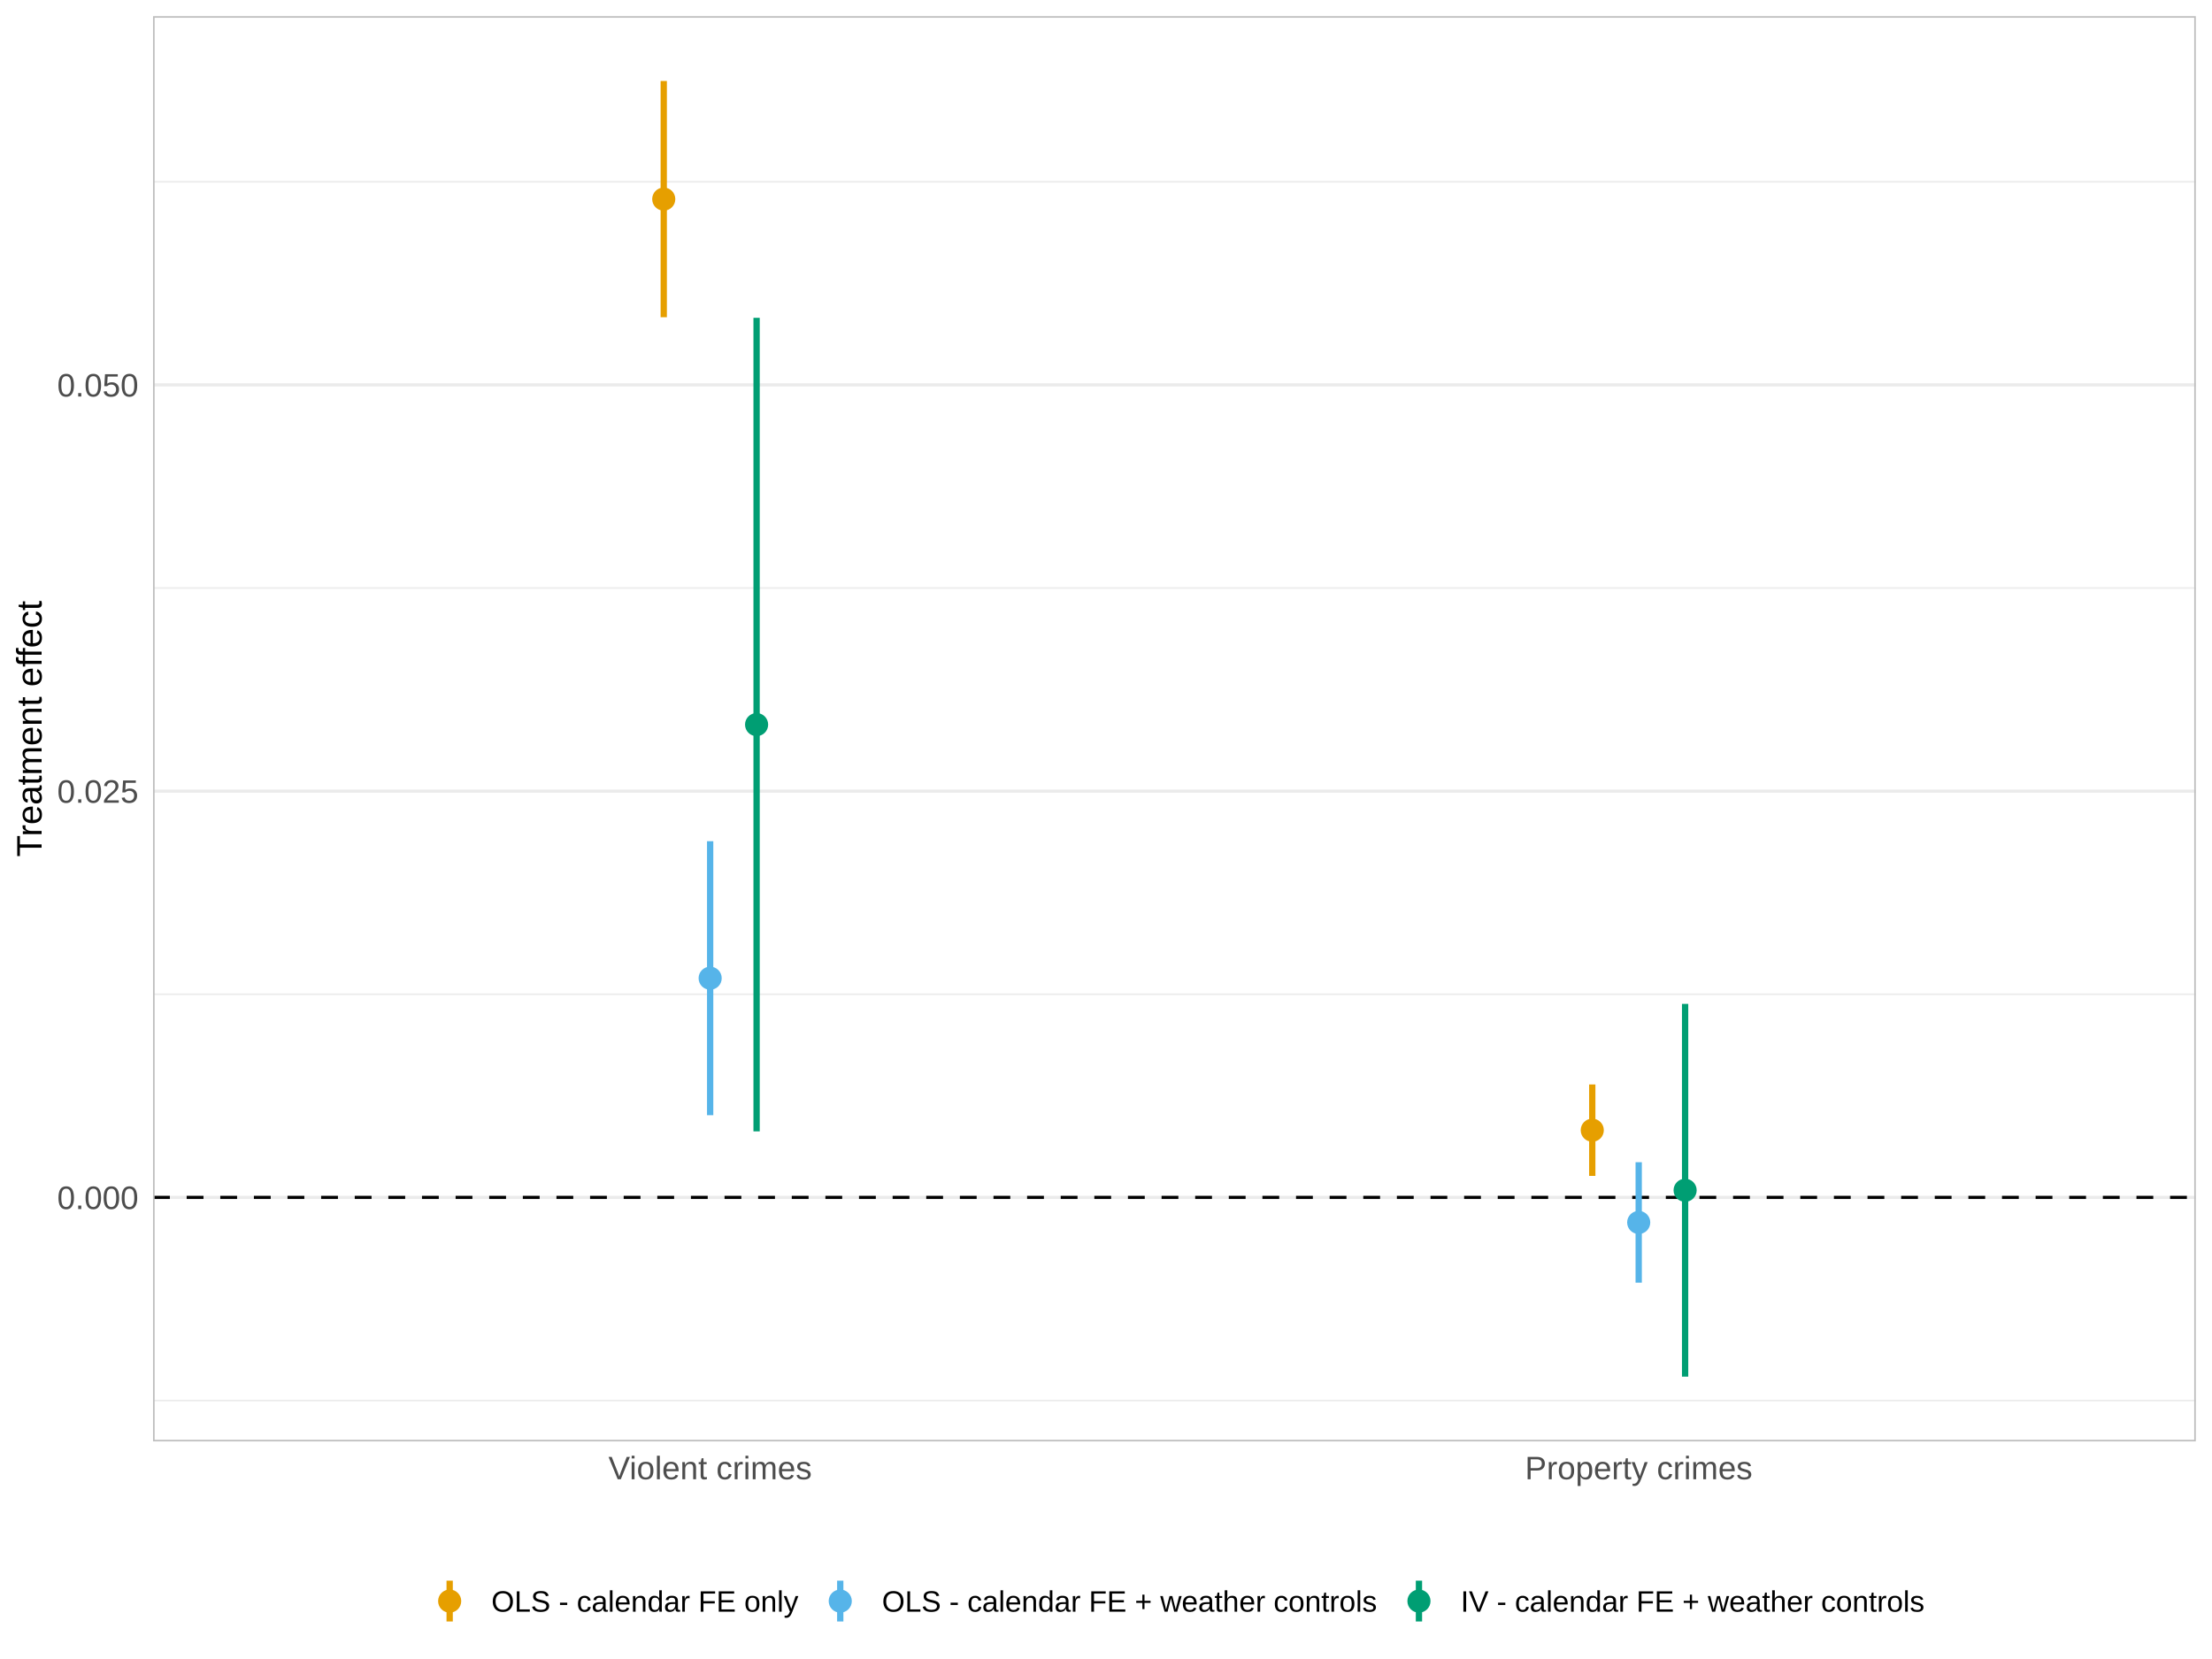
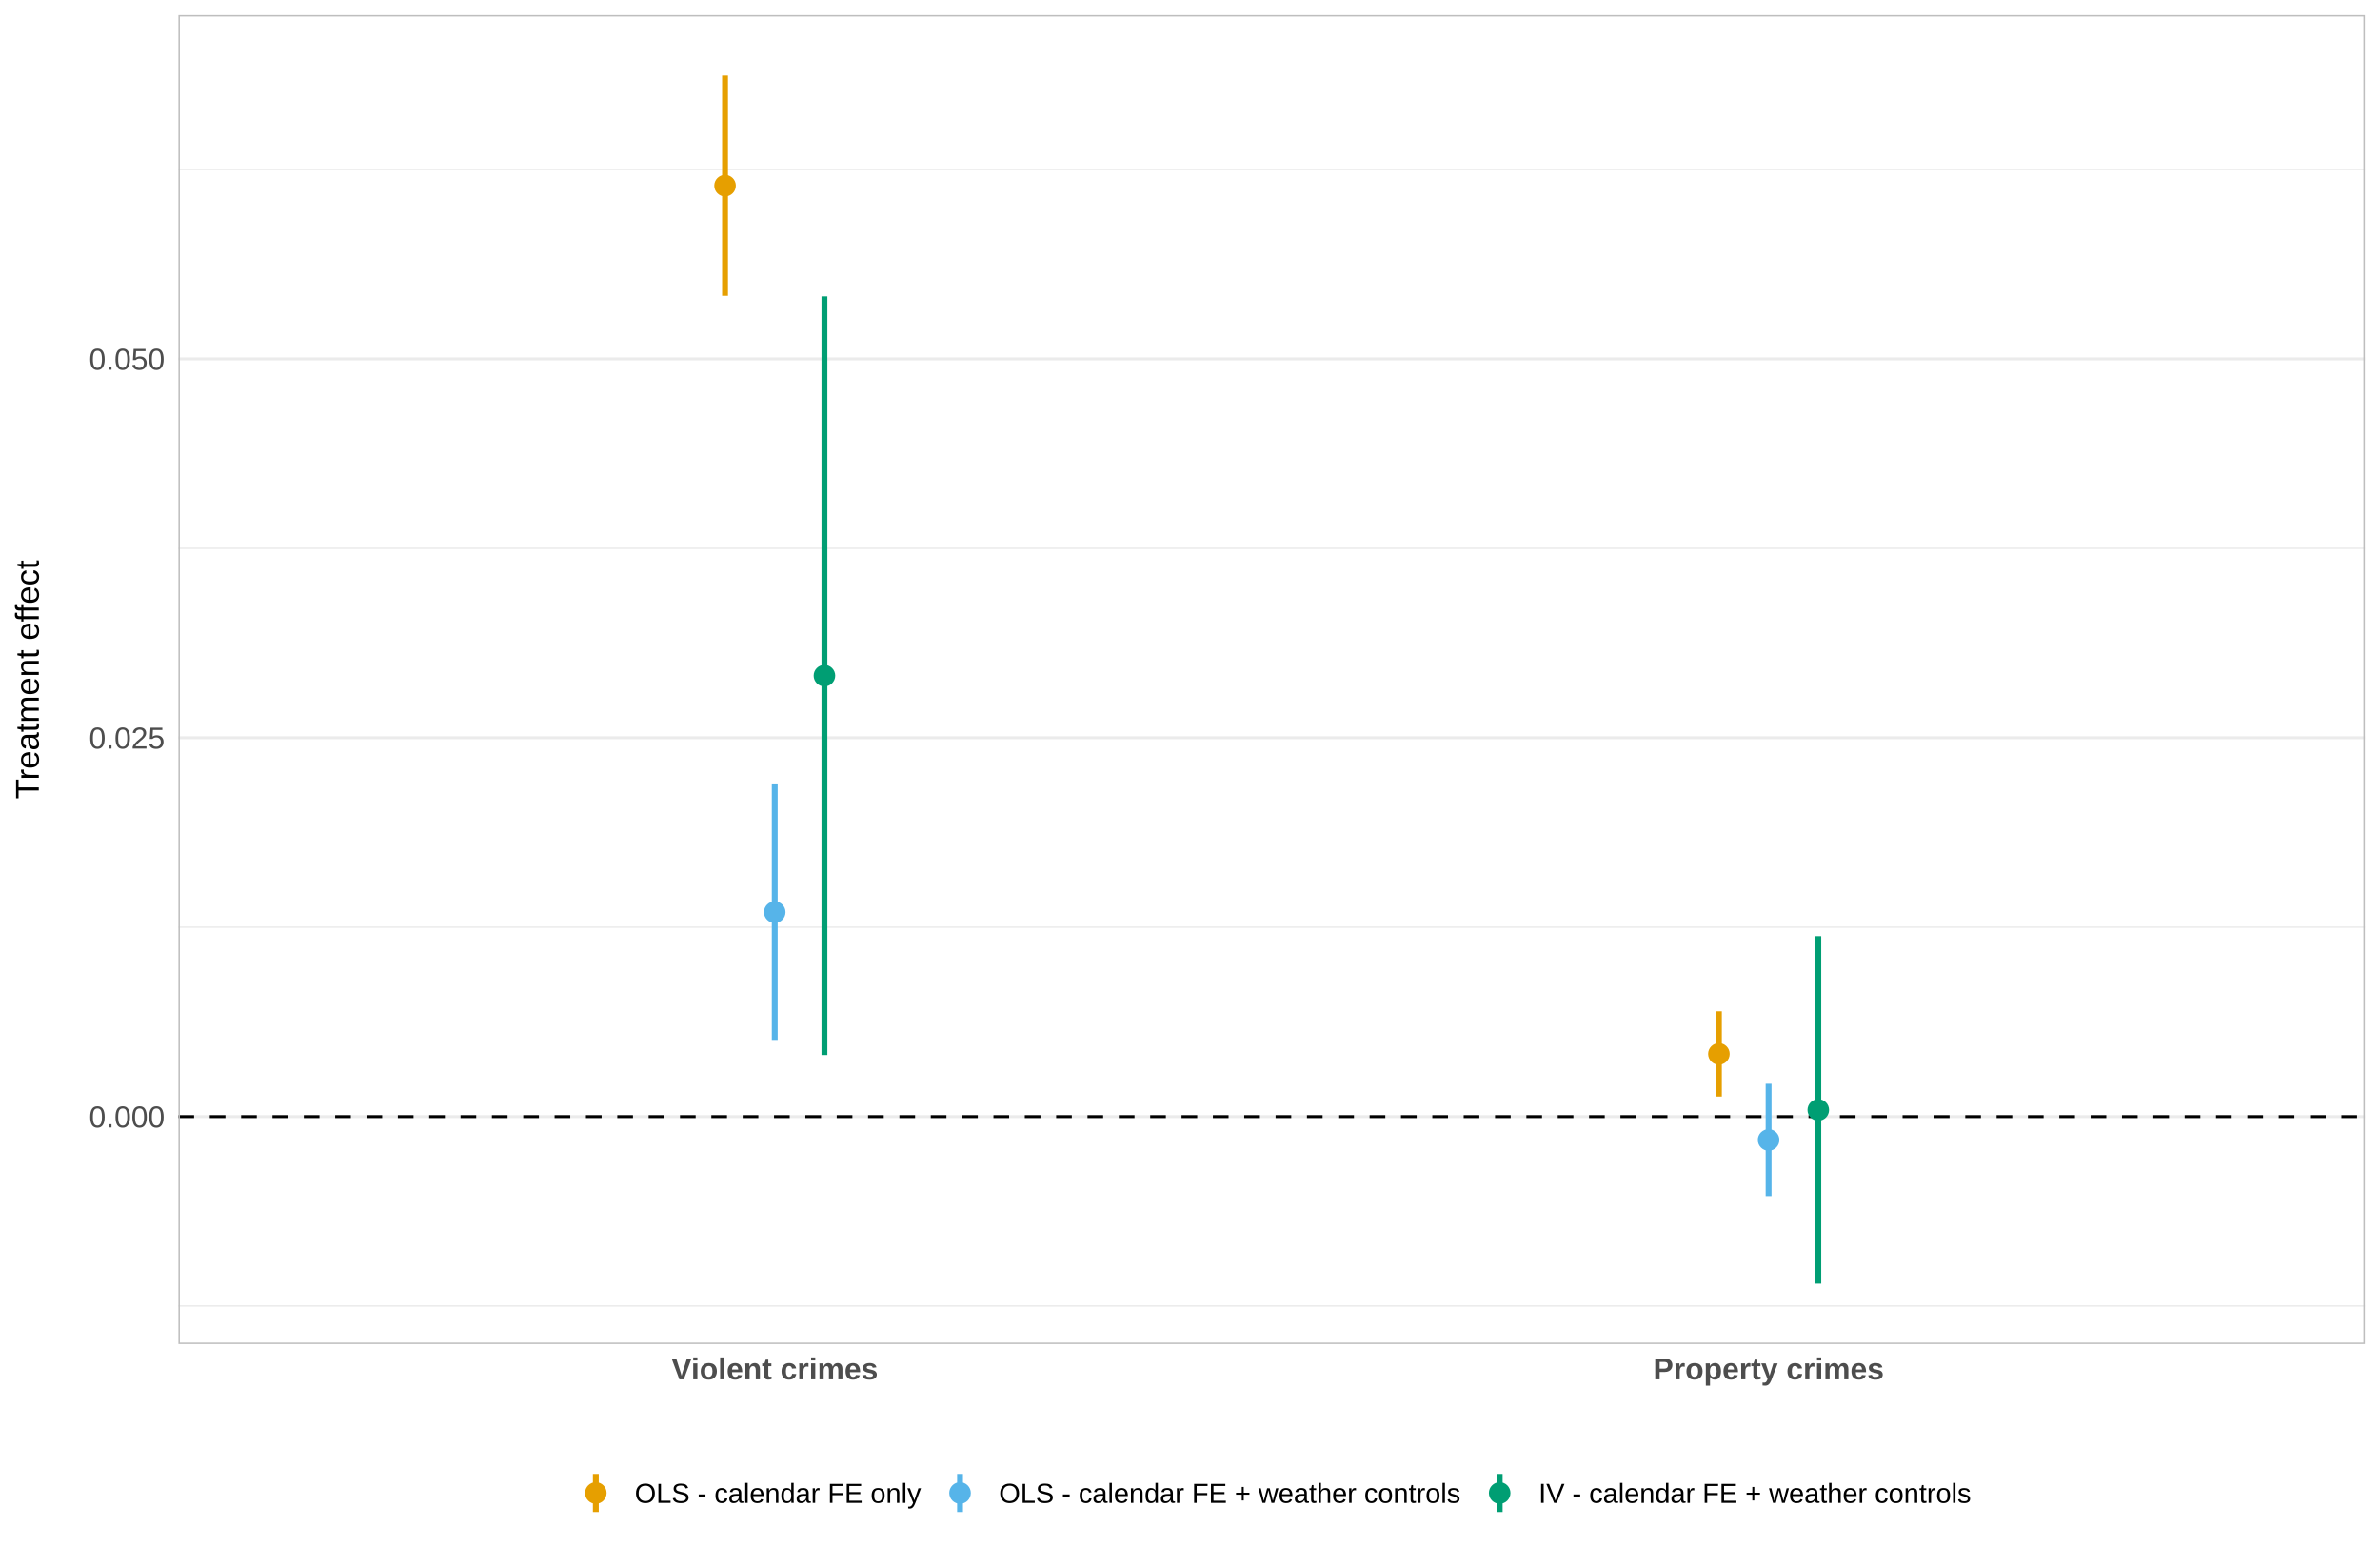
- <svg xmlns="http://www.w3.org/2000/svg" class="svglite" width="748.80pt" height="561.60pt" viewBox="0 0 748.80 561.60">
+ <svg xmlns="http://www.w3.org/2000/svg" class="svglite" width="864.00pt" height="561.60pt" viewBox="0 0 864.00 561.60">
  <defs>
    <style type="text/css">
    .svglite line, .svglite polyline, .svglite polygon, .svglite path, .svglite rect, .svglite circle {
      fill: none;
      stroke: #000000;
      stroke-linecap: round;
      stroke-linejoin: round;
      stroke-miterlimit: 10.00;
    }
    .svglite text {
      white-space: pre;
    }
  </style>
  </defs>
  <rect width="100%" height="100%" style="stroke: none; fill: none;" />
  <defs>
-     <clipPath id="cpMC4wMHw3NDguODB8MC4wMHw1NjEuNjA=">
-       <rect x="0.00" y="0.00" width="748.80" height="561.60" />
+     <clipPath id="cpMC4wMHw4NjQuMDB8MC4wMHw1NjEuNjA=">
+       <rect x="0.00" y="0.00" width="864.00" height="561.60" />
    </clipPath>
  </defs>
-   <g clip-path="url(#cpMC4wMHw3NDguODB8MC4wMHw1NjEuNjA=)">
+   <g clip-path="url(#cpMC4wMHw4NjQuMDB8MC4wMHw1NjEuNjA=)">
</g>
  <defs>
-     <clipPath id="cpNTEuODF8NzQzLjMyfDUuNDh8NDg3Ljk0">
-       <rect x="51.81" y="5.48" width="691.51" height="482.46" />
+     <clipPath id="cpNjQuNzd8ODU4LjUyfDUuNDh8NDg3Ljk0">
+       <rect x="64.77" y="5.48" width="793.75" height="482.46" />
    </clipPath>
  </defs>
-   <g clip-path="url(#cpNTEuODF8NzQzLjMyfDUuNDh8NDg3Ljk0)">
-     <polyline points="51.81,474.10 743.32,474.10 " style="stroke-width: 0.53; stroke: #EBEBEB; stroke-linecap: butt;" />
-     <polyline points="51.81,336.58 743.32,336.58 " style="stroke-width: 0.53; stroke: #EBEBEB; stroke-linecap: butt;" />
-     <polyline points="51.81,199.05 743.32,199.05 " style="stroke-width: 0.53; stroke: #EBEBEB; stroke-linecap: butt;" />
-     <polyline points="51.81,61.53 743.32,61.53 " style="stroke-width: 0.53; stroke: #EBEBEB; stroke-linecap: butt;" />
-     <polyline points="51.81,405.34 743.32,405.34 " style="stroke-width: 1.07; stroke: #EBEBEB; stroke-linecap: butt;" />
-     <polyline points="51.81,267.82 743.32,267.82 " style="stroke-width: 1.07; stroke: #EBEBEB; stroke-linecap: butt;" />
-     <polyline points="51.81,130.29 743.32,130.29 " style="stroke-width: 1.07; stroke: #EBEBEB; stroke-linecap: butt;" />
-     <line x1="51.81" y1="405.34" x2="743.32" y2="405.34" style="stroke-width: 1.07; stroke-dasharray: 5.69,5.69; stroke-linecap: butt;" />
-     <line x1="224.69" y1="107.39" x2="224.69" y2="27.41" style="stroke-width: 2.13; stroke: #E69F00; stroke-linecap: butt;" />
-     <line x1="240.40" y1="377.52" x2="240.40" y2="284.76" style="stroke-width: 2.13; stroke: #56B4E9; stroke-linecap: butt;" />
-     <line x1="256.12" y1="382.99" x2="256.12" y2="107.59" style="stroke-width: 2.13; stroke: #009E73; stroke-linecap: butt;" />
-     <line x1="539.01" y1="398.07" x2="539.01" y2="367.11" style="stroke-width: 2.13; stroke: #E69F00; stroke-linecap: butt;" />
-     <line x1="554.73" y1="434.21" x2="554.73" y2="393.43" style="stroke-width: 2.13; stroke: #56B4E9; stroke-linecap: butt;" />
-     <line x1="570.44" y1="466.01" x2="570.44" y2="339.84" style="stroke-width: 2.13; stroke: #009E73; stroke-linecap: butt;" />
-     <circle cx="224.69" cy="67.40" r="3.56" style="stroke-width: 0.71; stroke: #E69F00; fill: #E69F00;" />
-     <circle cx="240.40" cy="331.14" r="3.56" style="stroke-width: 0.71; stroke: #56B4E9; fill: #56B4E9;" />
-     <circle cx="256.12" cy="245.29" r="3.56" style="stroke-width: 0.71; stroke: #009E73; fill: #009E73;" />
-     <circle cx="539.01" cy="382.59" r="3.56" style="stroke-width: 0.71; stroke: #E69F00; fill: #E69F00;" />
-     <circle cx="554.73" cy="413.82" r="3.56" style="stroke-width: 0.71; stroke: #56B4E9; fill: #56B4E9;" />
-     <circle cx="570.44" cy="402.93" r="3.56" style="stroke-width: 0.71; stroke: #009E73; fill: #009E73;" />
-     <rect x="51.81" y="5.48" width="691.51" height="482.46" style="stroke-width: 1.07; stroke: #BEBEBE;" />
+   <g clip-path="url(#cpNjQuNzd8ODU4LjUyfDUuNDh8NDg3Ljk0)">
+     <polyline points="64.77,474.10 858.52,474.10 " style="stroke-width: 0.53; stroke: #EBEBEB; stroke-linecap: butt;" />
+     <polyline points="64.77,336.58 858.52,336.58 " style="stroke-width: 0.53; stroke: #EBEBEB; stroke-linecap: butt;" />
+     <polyline points="64.77,199.05 858.52,199.05 " style="stroke-width: 0.53; stroke: #EBEBEB; stroke-linecap: butt;" />
+     <polyline points="64.77,61.53 858.52,61.53 " style="stroke-width: 0.53; stroke: #EBEBEB; stroke-linecap: butt;" />
+     <polyline points="64.77,405.34 858.52,405.34 " style="stroke-width: 1.07; stroke: #EBEBEB; stroke-linecap: butt;" />
+     <polyline points="64.77,267.82 858.52,267.82 " style="stroke-width: 1.07; stroke: #EBEBEB; stroke-linecap: butt;" />
+     <polyline points="64.77,130.29 858.52,130.29 " style="stroke-width: 1.07; stroke: #EBEBEB; stroke-linecap: butt;" />
+     <line x1="64.77" y1="405.34" x2="858.52" y2="405.34" style="stroke-width: 1.07; stroke-dasharray: 5.69,5.69; stroke-linecap: butt;" />
+     <line x1="263.21" y1="107.39" x2="263.21" y2="27.41" style="stroke-width: 2.13; stroke: #E69F00; stroke-linecap: butt;" />
+     <line x1="281.25" y1="377.52" x2="281.25" y2="284.76" style="stroke-width: 2.13; stroke: #56B4E9; stroke-linecap: butt;" />
+     <line x1="299.29" y1="382.99" x2="299.29" y2="107.59" style="stroke-width: 2.13; stroke: #009E73; stroke-linecap: butt;" />
+     <line x1="624.00" y1="398.07" x2="624.00" y2="367.11" style="stroke-width: 2.13; stroke: #E69F00; stroke-linecap: butt;" />
+     <line x1="642.04" y1="434.21" x2="642.04" y2="393.43" style="stroke-width: 2.13; stroke: #56B4E9; stroke-linecap: butt;" />
+     <line x1="660.08" y1="466.01" x2="660.08" y2="339.84" style="stroke-width: 2.13; stroke: #009E73; stroke-linecap: butt;" />
+     <circle cx="263.21" cy="67.40" r="3.56" style="stroke-width: 0.71; stroke: #E69F00; fill: #E69F00;" />
+     <circle cx="281.25" cy="331.14" r="3.56" style="stroke-width: 0.71; stroke: #56B4E9; fill: #56B4E9;" />
+     <circle cx="299.29" cy="245.29" r="3.56" style="stroke-width: 0.71; stroke: #009E73; fill: #009E73;" />
+     <circle cx="624.00" cy="382.59" r="3.56" style="stroke-width: 0.71; stroke: #E69F00; fill: #E69F00;" />
+     <circle cx="642.04" cy="413.82" r="3.56" style="stroke-width: 0.71; stroke: #56B4E9; fill: #56B4E9;" />
+     <circle cx="660.08" cy="402.93" r="3.56" style="stroke-width: 0.71; stroke: #009E73; fill: #009E73;" />
+     <rect x="64.77" y="5.48" width="793.75" height="482.46" style="stroke-width: 1.07; stroke: #BEBEBE;" />
  </g>
-   <g clip-path="url(#cpMC4wMHw3NDguODB8MC4wMHw1NjEuNjA=)">
-     <text x="46.88" y="409.28" text-anchor="end" style="font-size: 11.00px;fill: #4D4D4D; font-family: &quot;Arial&quot;;" textLength="27.54px" lengthAdjust="spacingAndGlyphs">0.000</text>
-     <text x="46.88" y="271.75" text-anchor="end" style="font-size: 11.00px;fill: #4D4D4D; font-family: &quot;Arial&quot;;" textLength="27.54px" lengthAdjust="spacingAndGlyphs">0.025</text>
-     <text x="46.88" y="134.23" text-anchor="end" style="font-size: 11.00px;fill: #4D4D4D; font-family: &quot;Arial&quot;;" textLength="27.54px" lengthAdjust="spacingAndGlyphs">0.050</text>
-     <text x="240.40" y="500.75" text-anchor="middle" style="font-size: 11.00px;fill: #4D4D4D; font-family: &quot;Arial&quot;;" textLength="68.89px" lengthAdjust="spacingAndGlyphs">Violent crimes</text>
-     <text x="554.73" y="500.75" text-anchor="middle" style="font-size: 11.00px;fill: #4D4D4D; font-family: &quot;Arial&quot;;" textLength="77.04px" lengthAdjust="spacingAndGlyphs">Property crimes</text>
+   <g clip-path="url(#cpMC4wMHw4NjQuMDB8MC4wMHw1NjEuNjA=)">
+     <text x="59.84" y="409.28" text-anchor="end" style="font-size: 11.00px;fill: #4D4D4D; font-family: &quot;Arial&quot;;" textLength="27.54px" lengthAdjust="spacingAndGlyphs">0.000</text>
+     <text x="59.84" y="271.75" text-anchor="end" style="font-size: 11.00px;fill: #4D4D4D; font-family: &quot;Arial&quot;;" textLength="27.54px" lengthAdjust="spacingAndGlyphs">0.025</text>
+     <text x="59.84" y="134.23" text-anchor="end" style="font-size: 11.00px;fill: #4D4D4D; font-family: &quot;Arial&quot;;" textLength="27.54px" lengthAdjust="spacingAndGlyphs">0.050</text>
+     <text x="281.25" y="500.75" text-anchor="middle" style="font-size: 11.00px; font-weight: bold;fill: #4D4D4D; font-family: &quot;Arial&quot;;" textLength="75.02px" lengthAdjust="spacingAndGlyphs">Violent crimes</text>
+     <text x="642.04" y="500.75" text-anchor="middle" style="font-size: 11.00px; font-weight: bold;fill: #4D4D4D; font-family: &quot;Arial&quot;;" textLength="83.79px" lengthAdjust="spacingAndGlyphs">Property crimes</text>
    <text transform="translate(14.08,246.71) rotate(-90)" text-anchor="middle" style="font-size: 12.00px; font-family: &quot;Arial&quot;;" textLength="86.72px" lengthAdjust="spacingAndGlyphs">Treatment effect</text>
-     <line x1="152.22" y1="548.91" x2="152.22" y2="535.09" style="stroke-width: 2.13; stroke: #E69F00; stroke-linecap: butt;" />
-     <circle cx="152.22" cy="542.00" r="3.56" style="stroke-width: 0.71; stroke: #E69F00; fill: #E69F00;" />
-     <line x1="284.44" y1="548.91" x2="284.44" y2="535.09" style="stroke-width: 2.13; stroke: #56B4E9; stroke-linecap: butt;" />
-     <circle cx="284.44" cy="542.00" r="3.56" style="stroke-width: 0.71; stroke: #56B4E9; fill: #56B4E9;" />
-     <line x1="480.34" y1="548.91" x2="480.34" y2="535.09" style="stroke-width: 2.13; stroke: #009E73; stroke-linecap: butt;" />
-     <circle cx="480.34" cy="542.00" r="3.56" style="stroke-width: 0.71; stroke: #009E73; fill: #009E73;" />
-     <text x="166.34" y="545.58" style="font-size: 10.00px; font-family: &quot;Arial&quot;;" textLength="103.98px" lengthAdjust="spacingAndGlyphs">OLS - calendar FE only</text>
-     <text x="298.56" y="545.58" style="font-size: 10.00px; font-family: &quot;Arial&quot;;" textLength="167.66px" lengthAdjust="spacingAndGlyphs">OLS - calendar FE + weather controls</text>
-     <text x="494.46" y="545.58" style="font-size: 10.00px; font-family: &quot;Arial&quot;;" textLength="157.10px" lengthAdjust="spacingAndGlyphs">IV - calendar FE + weather controls</text>
+     <text transform="translate(27.04,246.71) rotate(-90)" text-anchor="middle" style="font-size: 12.00px; font-family: &quot;Arial&quot;;" textLength="0.00px" lengthAdjust="spacingAndGlyphs" />
+     <line x1="216.30" y1="548.91" x2="216.30" y2="535.09" style="stroke-width: 2.13; stroke: #E69F00; stroke-linecap: butt;" />
+     <circle cx="216.30" cy="542.00" r="3.56" style="stroke-width: 0.71; stroke: #E69F00; fill: #E69F00;" />
+     <line x1="348.52" y1="548.91" x2="348.52" y2="535.09" style="stroke-width: 2.13; stroke: #56B4E9; stroke-linecap: butt;" />
+     <circle cx="348.52" cy="542.00" r="3.56" style="stroke-width: 0.71; stroke: #56B4E9; fill: #56B4E9;" />
+     <line x1="544.42" y1="548.91" x2="544.42" y2="535.09" style="stroke-width: 2.13; stroke: #009E73; stroke-linecap: butt;" />
+     <circle cx="544.42" cy="542.00" r="3.56" style="stroke-width: 0.71; stroke: #009E73; fill: #009E73;" />
+     <text x="230.42" y="545.58" style="font-size: 10.00px; font-family: &quot;Arial&quot;;" textLength="103.98px" lengthAdjust="spacingAndGlyphs">OLS - calendar FE only</text>
+     <text x="362.64" y="545.58" style="font-size: 10.00px; font-family: &quot;Arial&quot;;" textLength="167.66px" lengthAdjust="spacingAndGlyphs">OLS - calendar FE + weather controls</text>
+     <text x="558.54" y="545.58" style="font-size: 10.00px; font-family: &quot;Arial&quot;;" textLength="157.10px" lengthAdjust="spacingAndGlyphs">IV - calendar FE + weather controls</text>
  </g>
</svg>
